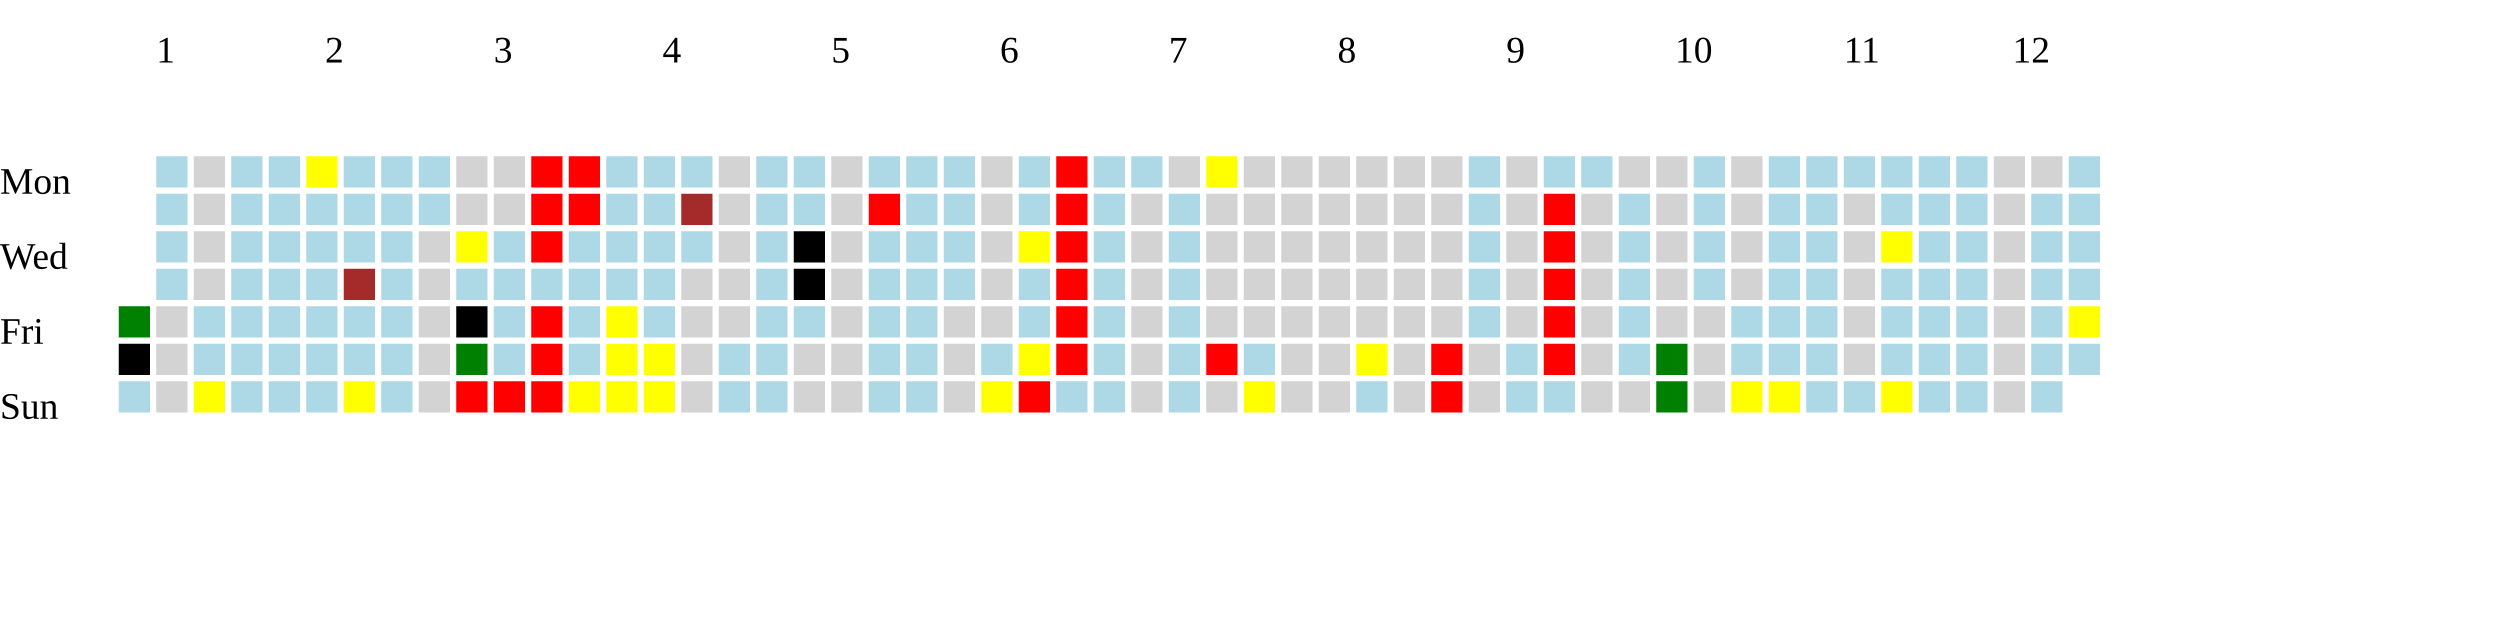
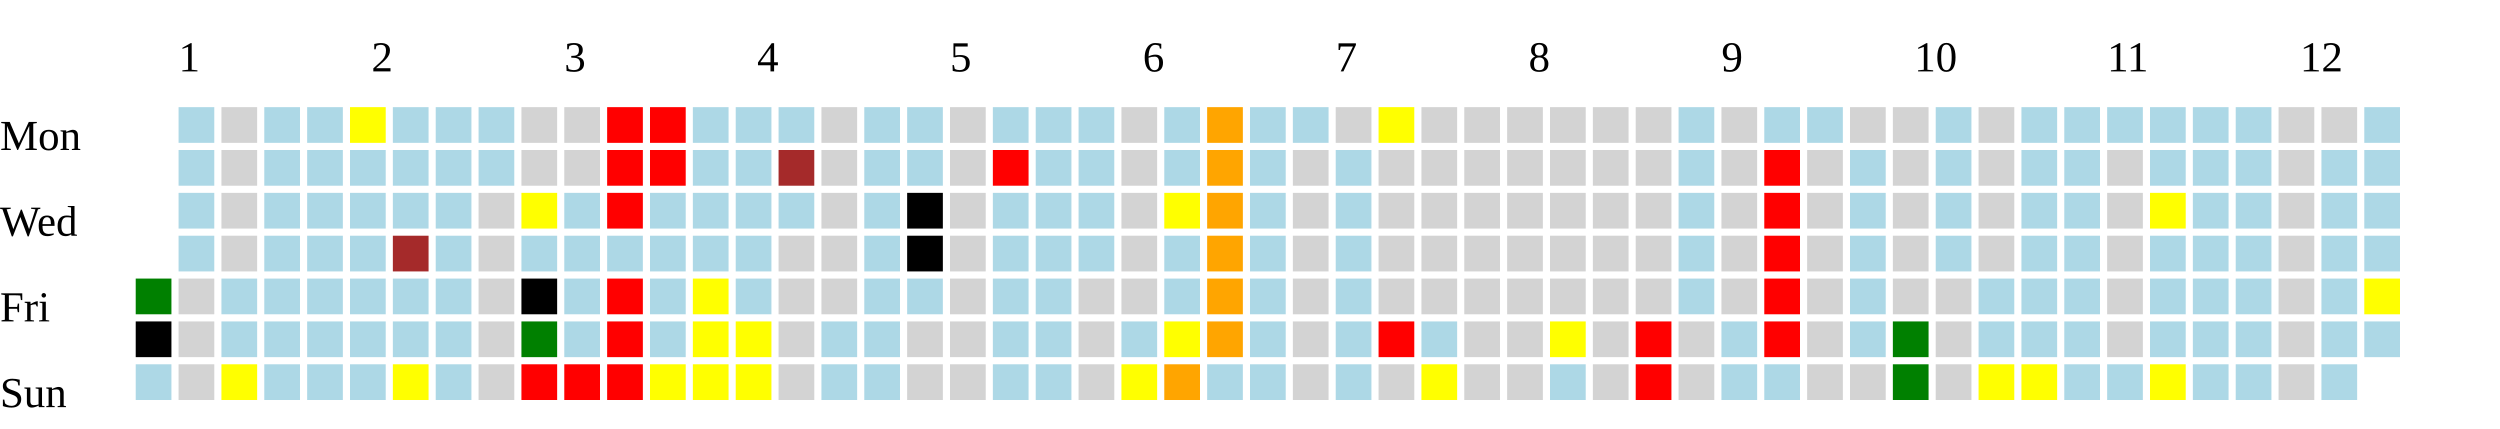
- <svg xmlns="http://www.w3.org/2000/svg" baseProfile="full" height="200" version="1.1" width="800">
+ <svg xmlns="http://www.w3.org/2000/svg" baseProfile="full" height="120" version="1.1" width="700">
  <defs />
-   <g transform="translate(50, 50)">
+   <g transform="translate(50, 30)">
    <rect fill="green" height="10" width="10" x="-12" y="48" />
    <rect fill="black" height="10" width="10" x="-12" y="60" />
    <rect fill="lightblue" height="10" width="10" x="-12" y="72" />
    <rect fill="lightblue" height="10" width="10" x="0" y="0" />
    <rect fill="lightblue" height="10" width="10" x="0" y="12" />
    <rect fill="lightblue" height="10" width="10" x="0" y="24" />
    <rect fill="lightblue" height="10" width="10" x="0" y="36" />
    <rect fill="lightgray" height="10" width="10" x="0" y="48" />
    <rect fill="lightgray" height="10" width="10" x="0" y="60" />
    <rect fill="lightgray" height="10" width="10" x="0" y="72" />
    <rect fill="lightgray" height="10" width="10" x="12" y="0" />
    <rect fill="lightgray" height="10" width="10" x="12" y="12" />
    <rect fill="lightgray" height="10" width="10" x="12" y="24" />
    <rect fill="lightgray" height="10" width="10" x="12" y="36" />
    <rect fill="lightblue" height="10" width="10" x="12" y="48" />
    <rect fill="lightblue" height="10" width="10" x="12" y="60" />
    <rect fill="yellow" height="10" width="10" x="12" y="72" />
    <rect fill="lightblue" height="10" width="10" x="24" y="0" />
    <rect fill="lightblue" height="10" width="10" x="24" y="12" />
    <rect fill="lightblue" height="10" width="10" x="24" y="24" />
    <rect fill="lightblue" height="10" width="10" x="24" y="36" />
    <rect fill="lightblue" height="10" width="10" x="24" y="48" />
    <rect fill="lightblue" height="10" width="10" x="24" y="60" />
    <rect fill="lightblue" height="10" width="10" x="24" y="72" />
    <rect fill="lightblue" height="10" width="10" x="36" y="0" />
    <rect fill="lightblue" height="10" width="10" x="36" y="12" />
    <rect fill="lightblue" height="10" width="10" x="36" y="24" />
    <rect fill="lightblue" height="10" width="10" x="36" y="36" />
    <rect fill="lightblue" height="10" width="10" x="36" y="48" />
    <rect fill="lightblue" height="10" width="10" x="36" y="60" />
    <rect fill="lightblue" height="10" width="10" x="36" y="72" />
    <rect fill="yellow" height="10" width="10" x="48" y="0" />
    <rect fill="lightblue" height="10" width="10" x="48" y="12" />
    <rect fill="lightblue" height="10" width="10" x="48" y="24" />
    <rect fill="lightblue" height="10" width="10" x="48" y="36" />
    <rect fill="lightblue" height="10" width="10" x="48" y="48" />
    <rect fill="lightblue" height="10" width="10" x="48" y="60" />
    <rect fill="lightblue" height="10" width="10" x="48" y="72" />
    <rect fill="lightblue" height="10" width="10" x="60" y="0" />
    <rect fill="lightblue" height="10" width="10" x="60" y="12" />
    <rect fill="lightblue" height="10" width="10" x="60" y="24" />
    <rect fill="brown" height="10" width="10" x="60" y="36" />
    <rect fill="lightblue" height="10" width="10" x="60" y="48" />
    <rect fill="lightblue" height="10" width="10" x="60" y="60" />
    <rect fill="yellow" height="10" width="10" x="60" y="72" />
    <rect fill="lightblue" height="10" width="10" x="72" y="0" />
    <rect fill="lightblue" height="10" width="10" x="72" y="12" />
    <rect fill="lightblue" height="10" width="10" x="72" y="24" />
    <rect fill="lightblue" height="10" width="10" x="72" y="36" />
    <rect fill="lightblue" height="10" width="10" x="72" y="48" />
    <rect fill="lightblue" height="10" width="10" x="72" y="60" />
    <rect fill="lightblue" height="10" width="10" x="72" y="72" />
    <rect fill="lightblue" height="10" width="10" x="84" y="0" />
    <rect fill="lightblue" height="10" width="10" x="84" y="12" />
    <rect fill="lightgray" height="10" width="10" x="84" y="24" />
    <rect fill="lightgray" height="10" width="10" x="84" y="36" />
    <rect fill="lightgray" height="10" width="10" x="84" y="48" />
    <rect fill="lightgray" height="10" width="10" x="84" y="60" />
    <rect fill="lightgray" height="10" width="10" x="84" y="72" />
    <rect fill="lightgray" height="10" width="10" x="96" y="0" />
    <rect fill="lightgray" height="10" width="10" x="96" y="12" />
    <rect fill="yellow" height="10" width="10" x="96" y="24" />
    <rect fill="lightblue" height="10" width="10" x="96" y="36" />
    <rect fill="black" height="10" width="10" x="96" y="48" />
    <rect fill="green" height="10" width="10" x="96" y="60" />
    <rect fill="red" height="10" width="10" x="96" y="72" />
    <rect fill="lightgray" height="10" width="10" x="108" y="0" />
    <rect fill="lightgray" height="10" width="10" x="108" y="12" />
    <rect fill="lightblue" height="10" width="10" x="108" y="24" />
    <rect fill="lightblue" height="10" width="10" x="108" y="36" />
    <rect fill="lightblue" height="10" width="10" x="108" y="48" />
    <rect fill="lightblue" height="10" width="10" x="108" y="60" />
    <rect fill="red" height="10" width="10" x="108" y="72" />
    <rect fill="red" height="10" width="10" x="120" y="0" />
    <rect fill="red" height="10" width="10" x="120" y="12" />
    <rect fill="red" height="10" width="10" x="120" y="24" />
    <rect fill="lightblue" height="10" width="10" x="120" y="36" />
    <rect fill="red" height="10" width="10" x="120" y="48" />
    <rect fill="red" height="10" width="10" x="120" y="60" />
    <rect fill="red" height="10" width="10" x="120" y="72" />
    <rect fill="red" height="10" width="10" x="132" y="0" />
    <rect fill="red" height="10" width="10" x="132" y="12" />
    <rect fill="lightblue" height="10" width="10" x="132" y="24" />
    <rect fill="lightblue" height="10" width="10" x="132" y="36" />
    <rect fill="lightblue" height="10" width="10" x="132" y="48" />
    <rect fill="lightblue" height="10" width="10" x="132" y="60" />
    <rect fill="yellow" height="10" width="10" x="132" y="72" />
    <rect fill="lightblue" height="10" width="10" x="144" y="0" />
    <rect fill="lightblue" height="10" width="10" x="144" y="12" />
    <rect fill="lightblue" height="10" width="10" x="144" y="24" />
    <rect fill="lightblue" height="10" width="10" x="144" y="36" />
    <rect fill="yellow" height="10" width="10" x="144" y="48" />
    <rect fill="yellow" height="10" width="10" x="144" y="60" />
    <rect fill="yellow" height="10" width="10" x="144" y="72" />
    <rect fill="lightblue" height="10" width="10" x="156" y="0" />
    <rect fill="lightblue" height="10" width="10" x="156" y="12" />
    <rect fill="lightblue" height="10" width="10" x="156" y="24" />
    <rect fill="lightblue" height="10" width="10" x="156" y="36" />
    <rect fill="lightblue" height="10" width="10" x="156" y="48" />
    <rect fill="yellow" height="10" width="10" x="156" y="60" />
    <rect fill="yellow" height="10" width="10" x="156" y="72" />
    <rect fill="lightblue" height="10" width="10" x="168" y="0" />
    <rect fill="brown" height="10" width="10" x="168" y="12" />
    <rect fill="lightblue" height="10" width="10" x="168" y="24" />
    <rect fill="lightgray" height="10" width="10" x="168" y="36" />
    <rect fill="lightgray" height="10" width="10" x="168" y="48" />
    <rect fill="lightgray" height="10" width="10" x="168" y="60" />
    <rect fill="lightgray" height="10" width="10" x="168" y="72" />
    <rect fill="lightgray" height="10" width="10" x="180" y="0" />
    <rect fill="lightgray" height="10" width="10" x="180" y="12" />
    <rect fill="lightgray" height="10" width="10" x="180" y="24" />
    <rect fill="lightgray" height="10" width="10" x="180" y="36" />
    <rect fill="lightgray" height="10" width="10" x="180" y="48" />
    <rect fill="lightblue" height="10" width="10" x="180" y="60" />
    <rect fill="lightblue" height="10" width="10" x="180" y="72" />
    <rect fill="lightblue" height="10" width="10" x="192" y="0" />
    <rect fill="lightblue" height="10" width="10" x="192" y="12" />
    <rect fill="lightblue" height="10" width="10" x="192" y="24" />
    <rect fill="lightblue" height="10" width="10" x="192" y="36" />
    <rect fill="lightblue" height="10" width="10" x="192" y="48" />
    <rect fill="lightblue" height="10" width="10" x="192" y="60" />
    <rect fill="lightblue" height="10" width="10" x="192" y="72" />
    <rect fill="lightblue" height="10" width="10" x="204" y="0" />
    <rect fill="lightblue" height="10" width="10" x="204" y="12" />
    <rect fill="black" height="10" width="10" x="204" y="24" />
    <rect fill="black" height="10" width="10" x="204" y="36" />
    <rect fill="lightblue" height="10" width="10" x="204" y="48" />
    <rect fill="lightgray" height="10" width="10" x="204" y="60" />
    <rect fill="lightgray" height="10" width="10" x="204" y="72" />
    <rect fill="lightgray" height="10" width="10" x="216" y="0" />
    <rect fill="lightgray" height="10" width="10" x="216" y="12" />
    <rect fill="lightgray" height="10" width="10" x="216" y="24" />
    <rect fill="lightgray" height="10" width="10" x="216" y="36" />
    <rect fill="lightgray" height="10" width="10" x="216" y="48" />
    <rect fill="lightgray" height="10" width="10" x="216" y="60" />
    <rect fill="lightgray" height="10" width="10" x="216" y="72" />
    <rect fill="lightblue" height="10" width="10" x="228" y="0" />
    <rect fill="red" height="10" width="10" x="228" y="12" />
    <rect fill="lightblue" height="10" width="10" x="228" y="24" />
    <rect fill="lightblue" height="10" width="10" x="228" y="36" />
    <rect fill="lightblue" height="10" width="10" x="228" y="48" />
    <rect fill="lightblue" height="10" width="10" x="228" y="60" />
    <rect fill="lightblue" height="10" width="10" x="228" y="72" />
    <rect fill="lightblue" height="10" width="10" x="240" y="0" />
    <rect fill="lightblue" height="10" width="10" x="240" y="12" />
    <rect fill="lightblue" height="10" width="10" x="240" y="24" />
    <rect fill="lightblue" height="10" width="10" x="240" y="36" />
    <rect fill="lightblue" height="10" width="10" x="240" y="48" />
    <rect fill="lightblue" height="10" width="10" x="240" y="60" />
    <rect fill="lightblue" height="10" width="10" x="240" y="72" />
    <rect fill="lightblue" height="10" width="10" x="252" y="0" />
    <rect fill="lightblue" height="10" width="10" x="252" y="12" />
    <rect fill="lightblue" height="10" width="10" x="252" y="24" />
    <rect fill="lightblue" height="10" width="10" x="252" y="36" />
    <rect fill="lightgray" height="10" width="10" x="252" y="48" />
    <rect fill="lightgray" height="10" width="10" x="252" y="60" />
    <rect fill="lightgray" height="10" width="10" x="252" y="72" />
    <rect fill="lightgray" height="10" width="10" x="264" y="0" />
    <rect fill="lightgray" height="10" width="10" x="264" y="12" />
    <rect fill="lightgray" height="10" width="10" x="264" y="24" />
    <rect fill="lightgray" height="10" width="10" x="264" y="36" />
    <rect fill="lightgray" height="10" width="10" x="264" y="48" />
    <rect fill="lightblue" height="10" width="10" x="264" y="60" />
    <rect fill="yellow" height="10" width="10" x="264" y="72" />
    <rect fill="lightblue" height="10" width="10" x="276" y="0" />
    <rect fill="lightblue" height="10" width="10" x="276" y="12" />
    <rect fill="yellow" height="10" width="10" x="276" y="24" />
    <rect fill="lightblue" height="10" width="10" x="276" y="36" />
    <rect fill="lightblue" height="10" width="10" x="276" y="48" />
    <rect fill="yellow" height="10" width="10" x="276" y="60" />
-     <rect fill="red" height="10" width="10" x="276" y="72" />
-     <rect fill="red" height="10" width="10" x="288" y="0" />
-     <rect fill="red" height="10" width="10" x="288" y="12" />
-     <rect fill="red" height="10" width="10" x="288" y="24" />
-     <rect fill="red" height="10" width="10" x="288" y="36" />
-     <rect fill="red" height="10" width="10" x="288" y="48" />
-     <rect fill="red" height="10" width="10" x="288" y="60" />
+     <rect fill="orange" height="10" width="10" x="276" y="72" />
+     <rect fill="orange" height="10" width="10" x="288" y="0" />
+     <rect fill="orange" height="10" width="10" x="288" y="12" />
+     <rect fill="orange" height="10" width="10" x="288" y="24" />
+     <rect fill="orange" height="10" width="10" x="288" y="36" />
+     <rect fill="orange" height="10" width="10" x="288" y="48" />
+     <rect fill="orange" height="10" width="10" x="288" y="60" />
    <rect fill="lightblue" height="10" width="10" x="288" y="72" />
    <rect fill="lightblue" height="10" width="10" x="300" y="0" />
    <rect fill="lightblue" height="10" width="10" x="300" y="12" />
    <rect fill="lightblue" height="10" width="10" x="300" y="24" />
    <rect fill="lightblue" height="10" width="10" x="300" y="36" />
    <rect fill="lightblue" height="10" width="10" x="300" y="48" />
    <rect fill="lightblue" height="10" width="10" x="300" y="60" />
    <rect fill="lightblue" height="10" width="10" x="300" y="72" />
    <rect fill="lightblue" height="10" width="10" x="312" y="0" />
    <rect fill="lightgray" height="10" width="10" x="312" y="12" />
    <rect fill="lightgray" height="10" width="10" x="312" y="24" />
    <rect fill="lightgray" height="10" width="10" x="312" y="36" />
    <rect fill="lightgray" height="10" width="10" x="312" y="48" />
    <rect fill="lightgray" height="10" width="10" x="312" y="60" />
    <rect fill="lightgray" height="10" width="10" x="312" y="72" />
    <rect fill="lightgray" height="10" width="10" x="324" y="0" />
    <rect fill="lightblue" height="10" width="10" x="324" y="12" />
    <rect fill="lightblue" height="10" width="10" x="324" y="24" />
    <rect fill="lightblue" height="10" width="10" x="324" y="36" />
    <rect fill="lightblue" height="10" width="10" x="324" y="48" />
    <rect fill="lightblue" height="10" width="10" x="324" y="60" />
    <rect fill="lightblue" height="10" width="10" x="324" y="72" />
    <rect fill="yellow" height="10" width="10" x="336" y="0" />
    <rect fill="lightgray" height="10" width="10" x="336" y="12" />
    <rect fill="lightgray" height="10" width="10" x="336" y="24" />
    <rect fill="lightgray" height="10" width="10" x="336" y="36" />
    <rect fill="lightgray" height="10" width="10" x="336" y="48" />
    <rect fill="red" height="10" width="10" x="336" y="60" />
    <rect fill="lightgray" height="10" width="10" x="336" y="72" />
    <rect fill="lightgray" height="10" width="10" x="348" y="0" />
    <rect fill="lightgray" height="10" width="10" x="348" y="12" />
    <rect fill="lightgray" height="10" width="10" x="348" y="24" />
    <rect fill="lightgray" height="10" width="10" x="348" y="36" />
    <rect fill="lightgray" height="10" width="10" x="348" y="48" />
    <rect fill="lightblue" height="10" width="10" x="348" y="60" />
    <rect fill="yellow" height="10" width="10" x="348" y="72" />
    <rect fill="lightgray" height="10" width="10" x="360" y="0" />
    <rect fill="lightgray" height="10" width="10" x="360" y="12" />
    <rect fill="lightgray" height="10" width="10" x="360" y="24" />
    <rect fill="lightgray" height="10" width="10" x="360" y="36" />
    <rect fill="lightgray" height="10" width="10" x="360" y="48" />
    <rect fill="lightgray" height="10" width="10" x="360" y="60" />
    <rect fill="lightgray" height="10" width="10" x="360" y="72" />
    <rect fill="lightgray" height="10" width="10" x="372" y="0" />
    <rect fill="lightgray" height="10" width="10" x="372" y="12" />
    <rect fill="lightgray" height="10" width="10" x="372" y="24" />
    <rect fill="lightgray" height="10" width="10" x="372" y="36" />
    <rect fill="lightgray" height="10" width="10" x="372" y="48" />
    <rect fill="lightgray" height="10" width="10" x="372" y="60" />
    <rect fill="lightgray" height="10" width="10" x="372" y="72" />
    <rect fill="lightgray" height="10" width="10" x="384" y="0" />
    <rect fill="lightgray" height="10" width="10" x="384" y="12" />
    <rect fill="lightgray" height="10" width="10" x="384" y="24" />
    <rect fill="lightgray" height="10" width="10" x="384" y="36" />
    <rect fill="lightgray" height="10" width="10" x="384" y="48" />
    <rect fill="yellow" height="10" width="10" x="384" y="60" />
    <rect fill="lightblue" height="10" width="10" x="384" y="72" />
    <rect fill="lightgray" height="10" width="10" x="396" y="0" />
    <rect fill="lightgray" height="10" width="10" x="396" y="12" />
    <rect fill="lightgray" height="10" width="10" x="396" y="24" />
    <rect fill="lightgray" height="10" width="10" x="396" y="36" />
    <rect fill="lightgray" height="10" width="10" x="396" y="48" />
    <rect fill="lightgray" height="10" width="10" x="396" y="60" />
    <rect fill="lightgray" height="10" width="10" x="396" y="72" />
    <rect fill="lightgray" height="10" width="10" x="408" y="0" />
    <rect fill="lightgray" height="10" width="10" x="408" y="12" />
    <rect fill="lightgray" height="10" width="10" x="408" y="24" />
    <rect fill="lightgray" height="10" width="10" x="408" y="36" />
    <rect fill="lightgray" height="10" width="10" x="408" y="48" />
    <rect fill="red" height="10" width="10" x="408" y="60" />
    <rect fill="red" height="10" width="10" x="408" y="72" />
    <rect fill="lightblue" height="10" width="10" x="420" y="0" />
    <rect fill="lightblue" height="10" width="10" x="420" y="12" />
    <rect fill="lightblue" height="10" width="10" x="420" y="24" />
    <rect fill="lightblue" height="10" width="10" x="420" y="36" />
    <rect fill="lightblue" height="10" width="10" x="420" y="48" />
    <rect fill="lightgray" height="10" width="10" x="420" y="60" />
    <rect fill="lightgray" height="10" width="10" x="420" y="72" />
    <rect fill="lightgray" height="10" width="10" x="432" y="0" />
    <rect fill="lightgray" height="10" width="10" x="432" y="12" />
    <rect fill="lightgray" height="10" width="10" x="432" y="24" />
    <rect fill="lightgray" height="10" width="10" x="432" y="36" />
    <rect fill="lightgray" height="10" width="10" x="432" y="48" />
    <rect fill="lightblue" height="10" width="10" x="432" y="60" />
    <rect fill="lightblue" height="10" width="10" x="432" y="72" />
    <rect fill="lightblue" height="10" width="10" x="444" y="0" />
    <rect fill="red" height="10" width="10" x="444" y="12" />
    <rect fill="red" height="10" width="10" x="444" y="24" />
    <rect fill="red" height="10" width="10" x="444" y="36" />
    <rect fill="red" height="10" width="10" x="444" y="48" />
    <rect fill="red" height="10" width="10" x="444" y="60" />
    <rect fill="lightblue" height="10" width="10" x="444" y="72" />
    <rect fill="lightblue" height="10" width="10" x="456" y="0" />
    <rect fill="lightgray" height="10" width="10" x="456" y="12" />
    <rect fill="lightgray" height="10" width="10" x="456" y="24" />
    <rect fill="lightgray" height="10" width="10" x="456" y="36" />
    <rect fill="lightgray" height="10" width="10" x="456" y="48" />
    <rect fill="lightgray" height="10" width="10" x="456" y="60" />
    <rect fill="lightgray" height="10" width="10" x="456" y="72" />
    <rect fill="lightgray" height="10" width="10" x="468" y="0" />
    <rect fill="lightblue" height="10" width="10" x="468" y="12" />
    <rect fill="lightblue" height="10" width="10" x="468" y="24" />
    <rect fill="lightblue" height="10" width="10" x="468" y="36" />
    <rect fill="lightblue" height="10" width="10" x="468" y="48" />
    <rect fill="lightblue" height="10" width="10" x="468" y="60" />
    <rect fill="lightgray" height="10" width="10" x="468" y="72" />
    <rect fill="lightgray" height="10" width="10" x="480" y="0" />
    <rect fill="lightgray" height="10" width="10" x="480" y="12" />
    <rect fill="lightgray" height="10" width="10" x="480" y="24" />
    <rect fill="lightgray" height="10" width="10" x="480" y="36" />
    <rect fill="lightgray" height="10" width="10" x="480" y="48" />
    <rect fill="green" height="10" width="10" x="480" y="60" />
    <rect fill="green" height="10" width="10" x="480" y="72" />
    <rect fill="lightblue" height="10" width="10" x="492" y="0" />
    <rect fill="lightblue" height="10" width="10" x="492" y="12" />
    <rect fill="lightblue" height="10" width="10" x="492" y="24" />
    <rect fill="lightblue" height="10" width="10" x="492" y="36" />
    <rect fill="lightgray" height="10" width="10" x="492" y="48" />
    <rect fill="lightgray" height="10" width="10" x="492" y="60" />
    <rect fill="lightgray" height="10" width="10" x="492" y="72" />
    <rect fill="lightgray" height="10" width="10" x="504" y="0" />
    <rect fill="lightgray" height="10" width="10" x="504" y="12" />
    <rect fill="lightgray" height="10" width="10" x="504" y="24" />
    <rect fill="lightgray" height="10" width="10" x="504" y="36" />
    <rect fill="lightblue" height="10" width="10" x="504" y="48" />
    <rect fill="lightblue" height="10" width="10" x="504" y="60" />
    <rect fill="yellow" height="10" width="10" x="504" y="72" />
    <rect fill="lightblue" height="10" width="10" x="516" y="0" />
    <rect fill="lightblue" height="10" width="10" x="516" y="12" />
    <rect fill="lightblue" height="10" width="10" x="516" y="24" />
    <rect fill="lightblue" height="10" width="10" x="516" y="36" />
    <rect fill="lightblue" height="10" width="10" x="516" y="48" />
    <rect fill="lightblue" height="10" width="10" x="516" y="60" />
    <rect fill="yellow" height="10" width="10" x="516" y="72" />
    <rect fill="lightblue" height="10" width="10" x="528" y="0" />
    <rect fill="lightblue" height="10" width="10" x="528" y="12" />
    <rect fill="lightblue" height="10" width="10" x="528" y="24" />
    <rect fill="lightblue" height="10" width="10" x="528" y="36" />
    <rect fill="lightblue" height="10" width="10" x="528" y="48" />
    <rect fill="lightblue" height="10" width="10" x="528" y="60" />
    <rect fill="lightblue" height="10" width="10" x="528" y="72" />
    <rect fill="lightblue" height="10" width="10" x="540" y="0" />
    <rect fill="lightgray" height="10" width="10" x="540" y="12" />
    <rect fill="lightgray" height="10" width="10" x="540" y="24" />
    <rect fill="lightgray" height="10" width="10" x="540" y="36" />
    <rect fill="lightgray" height="10" width="10" x="540" y="48" />
    <rect fill="lightgray" height="10" width="10" x="540" y="60" />
    <rect fill="lightblue" height="10" width="10" x="540" y="72" />
    <rect fill="lightblue" height="10" width="10" x="552" y="0" />
    <rect fill="lightblue" height="10" width="10" x="552" y="12" />
    <rect fill="yellow" height="10" width="10" x="552" y="24" />
    <rect fill="lightblue" height="10" width="10" x="552" y="36" />
    <rect fill="lightblue" height="10" width="10" x="552" y="48" />
    <rect fill="lightblue" height="10" width="10" x="552" y="60" />
    <rect fill="yellow" height="10" width="10" x="552" y="72" />
    <rect fill="lightblue" height="10" width="10" x="564" y="0" />
    <rect fill="lightblue" height="10" width="10" x="564" y="12" />
    <rect fill="lightblue" height="10" width="10" x="564" y="24" />
    <rect fill="lightblue" height="10" width="10" x="564" y="36" />
    <rect fill="lightblue" height="10" width="10" x="564" y="48" />
    <rect fill="lightblue" height="10" width="10" x="564" y="60" />
    <rect fill="lightblue" height="10" width="10" x="564" y="72" />
    <rect fill="lightblue" height="10" width="10" x="576" y="0" />
    <rect fill="lightblue" height="10" width="10" x="576" y="12" />
    <rect fill="lightblue" height="10" width="10" x="576" y="24" />
    <rect fill="lightblue" height="10" width="10" x="576" y="36" />
    <rect fill="lightblue" height="10" width="10" x="576" y="48" />
    <rect fill="lightblue" height="10" width="10" x="576" y="60" />
    <rect fill="lightblue" height="10" width="10" x="576" y="72" />
    <rect fill="lightgray" height="10" width="10" x="588" y="0" />
    <rect fill="lightgray" height="10" width="10" x="588" y="12" />
    <rect fill="lightgray" height="10" width="10" x="588" y="24" />
    <rect fill="lightgray" height="10" width="10" x="588" y="36" />
    <rect fill="lightgray" height="10" width="10" x="588" y="48" />
    <rect fill="lightgray" height="10" width="10" x="588" y="60" />
    <rect fill="lightgray" height="10" width="10" x="588" y="72" />
    <rect fill="lightgray" height="10" width="10" x="600" y="0" />
    <rect fill="lightblue" height="10" width="10" x="600" y="12" />
    <rect fill="lightblue" height="10" width="10" x="600" y="24" />
    <rect fill="lightblue" height="10" width="10" x="600" y="36" />
    <rect fill="lightblue" height="10" width="10" x="600" y="48" />
    <rect fill="lightblue" height="10" width="10" x="600" y="60" />
    <rect fill="lightblue" height="10" width="10" x="600" y="72" />
    <rect fill="lightblue" height="10" width="10" x="612" y="0" />
    <rect fill="lightblue" height="10" width="10" x="612" y="12" />
    <rect fill="lightblue" height="10" width="10" x="612" y="24" />
    <rect fill="lightblue" height="10" width="10" x="612" y="36" />
    <rect fill="yellow" height="10" width="10" x="612" y="48" />
    <rect fill="lightblue" height="10" width="10" x="612" y="60" />
  </g>
-   <g transform="translate(0, 50)">
+   <g transform="translate(0, 30)">
    <text x="0" y="12">Mon</text>
    <text x="0" y="24" />
    <text x="0" y="36">Wed</text>
    <text x="0" y="48" />
    <text x="0" y="60">Fri</text>
    <text x="0" y="72" />
    <text x="0" y="84">Sun</text>
  </g>
  <g transform="translate(50, 0)">
    <text x="0.0" y="20">1</text>
    <text x="54.0" y="20">2</text>
    <text x="108.0" y="20">3</text>
    <text x="162.0" y="20">4</text>
    <text x="216.0" y="20">5</text>
    <text x="270.0" y="20">6</text>
    <text x="324.0" y="20">7</text>
    <text x="378.0" y="20">8</text>
    <text x="432.0" y="20">9</text>
    <text x="486.0" y="20">10</text>
    <text x="540.0" y="20">11</text>
    <text x="594.0" y="20">12</text>
  </g>
</svg>
